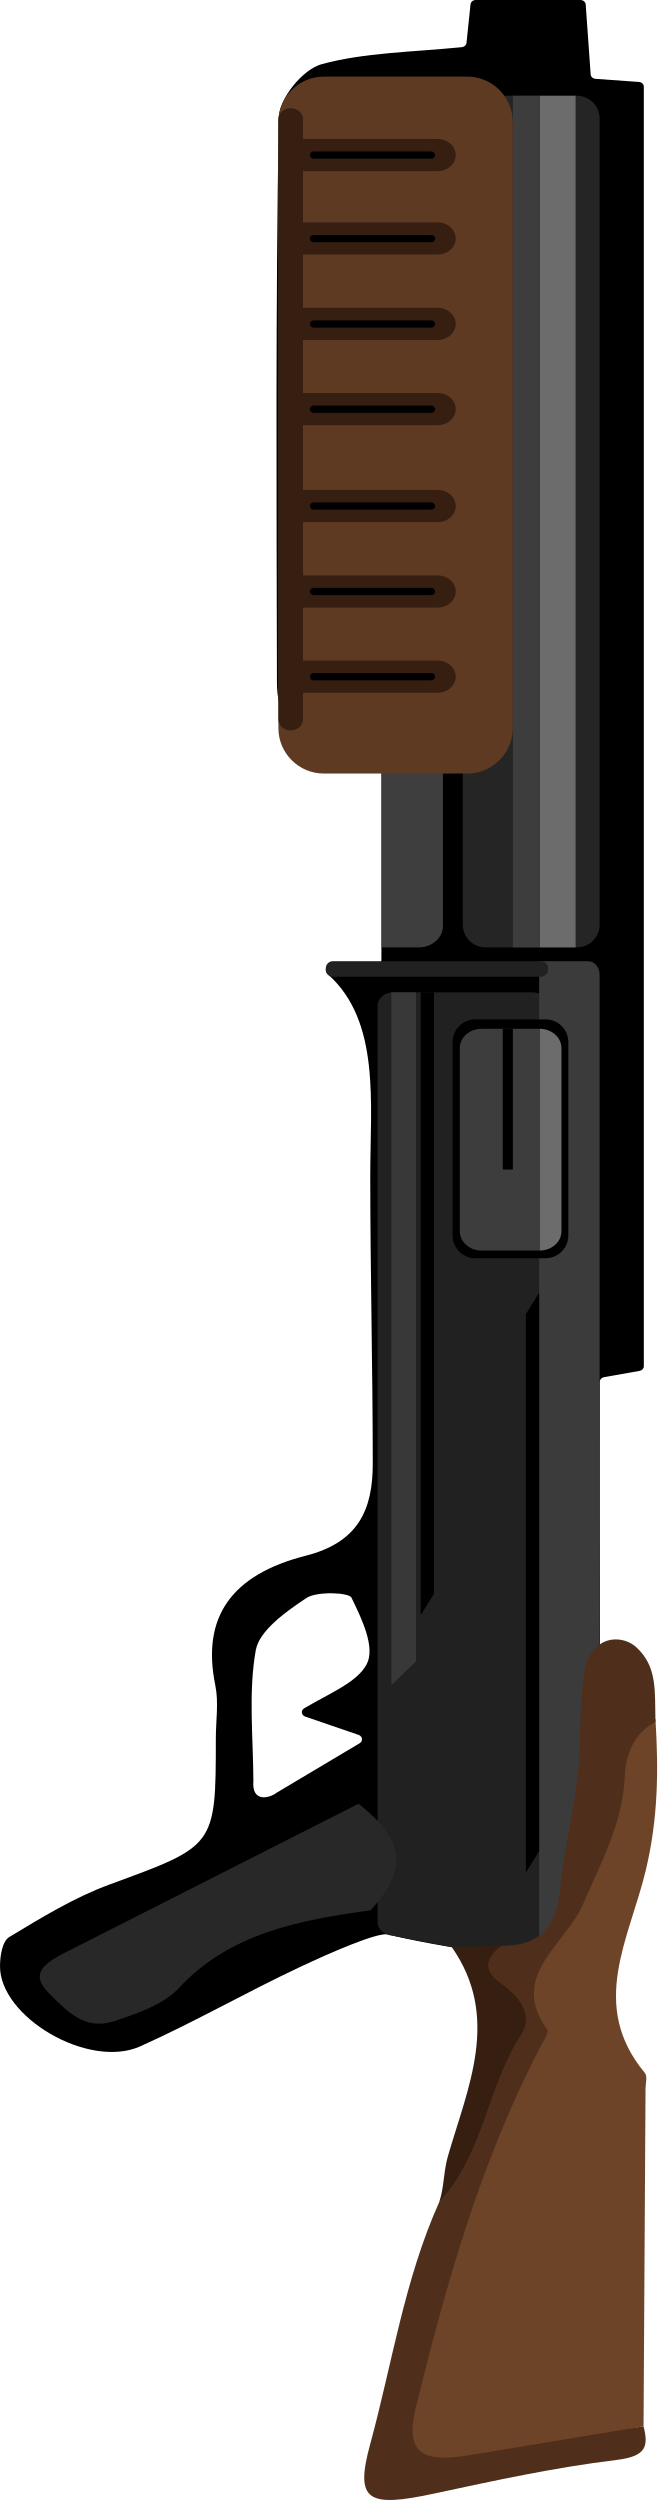
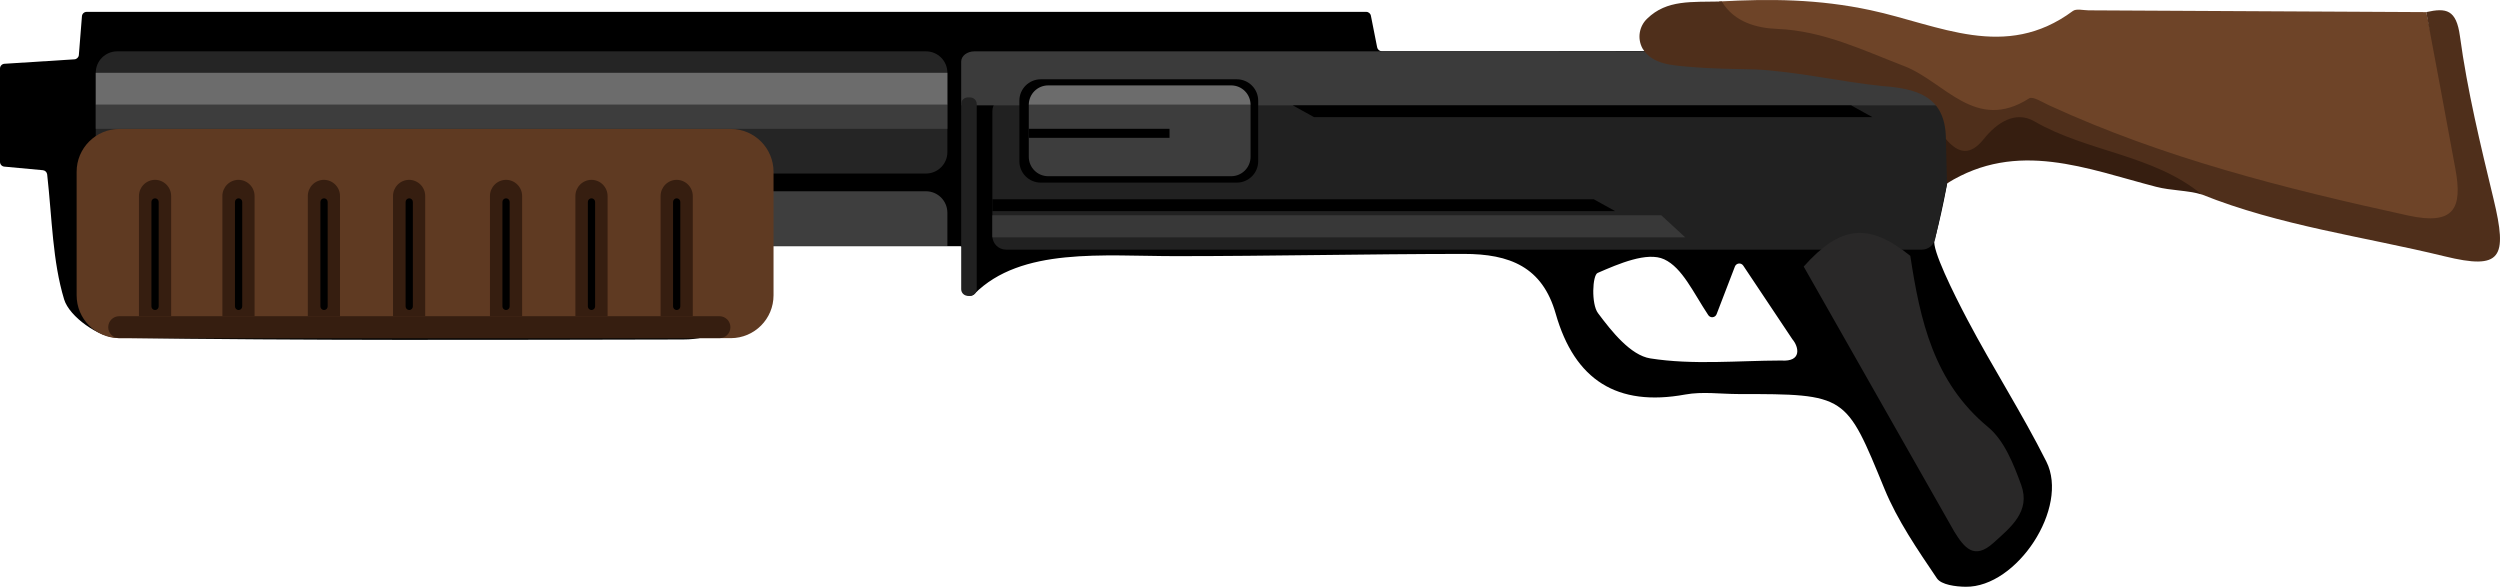
- <svg xmlns="http://www.w3.org/2000/svg" width="52.569" height="200">
-   <defs>
-     <clipPath id="a">
-       <path d="M0 459.205h120.7V0H0v459.205z" />
-     </clipPath>
-   </defs>
-   <g clip-path="url(#a)" transform="matrix(0.4355359,0,0,-0.4355359,-1.4023512e-5,200)">
-     <path d="M50.911 129.974c-1.525-1.173-4.695-1.821-4.371 2.077-.025 8.031-.946 16.185.435 24.02.636 3.614 5.519 7.089 9.326 9.619 1.878 1.249 7.786 1.017 8.251.063 1.881-3.857 4.431-9.108 2.806-12.232-1.734-3.332-6.775-5.307-11.492-8.104-.651-.386-.523-1.271.206-1.521l9.801-3.363c.737-.253.848-1.138.192-1.53l-15.154-9.029zm59.284 27.143c-.047 15.1-.029 32.78-.029 48.274 0 .414.342.776.799.857l6.458 1.141c.52.092.835.446.835.86v235.039c0 .452-.381.828-.888.864l-7.996.569c-.452.032-.849.378-.88.809l-.913 12.862c-.033.457-.459.813-.975.813h-19.208c-.505 0-.926-.341-.973-.788l-.735-7.09c-.042-.411-.409-.742-.871-.788-9.218-.915-17.821-.981-25.715-3.116-3.545-.959-7.843-6.376-7.901-9.821-.584-34.612-.403-69.236-.333-103.856.023-11.1 9.198-10.882 18.257-11.239.521-.021.931-.405.931-.868v-38.74c0-.442-.376-.814-.871-.862-2.569-.25-7.275.248-9.065-.302-.275-.085-.505-.955.112-1.503 9.677-8.596 7.777-23.65 7.777-36.982 0-17.615.445-34.764.459-52.889.007-8.504-2.681-14.461-12.296-16.911-13.657-3.48-19.196-11.27-16.627-23.796.648-3.161.097-6.517.097-9.783 0-19.917-.107-19.689-19.51-26.812-6.527-2.396-12.51-6.084-18.399-9.63-1.334-.803-1.709-3.467-1.734-5.283-.13-9.42 16.279-19.066 25.747-14.821 9.96 4.465 19.375 9.881 29.241 14.524 5.439 2.56 14.441 6.539 16.348 6.028 6.213-1.664 34.689-6.976 35.63-1.962" />
-     <path fill="#212121" d="M69.349 274.416v-168.221c0-1.182.929-2.205 2.231-2.454l18.169-3.478c6.462-.853 10.911 2.725 10.911 7.826v166.327c0 1.387-1.265 2.511-2.826 2.511h-25.659c-1.561 0-2.826-1.124-2.826-2.511" />
-     <path fill="#292828" d="M11.34 100.234c-3.317-1.835-5.89-3.644-2.315-7.188 3.201-3.174 6.476-6.862 11.894-5.106 4.277 1.386 9.173 3.115 11.908 6.069 9.28 10.027 21.99 12.499 35.246 14.308 6.879 7.643 6.296 12.821-2.206 19.581" />
-     <path fill="#3b3b3b" d="M99.031 100.234h9.009c1.158 0 2.097 1.089 2.097 2.431V280.22c0 1.342-.939 2.431-2.097 2.431h-9.009" />
-     <path fill="#6e4428" d="M86.936 64.495c-5.819-15.788-9.767-31.869-13.762-48.003-1.61-6.503 1.785-12.253 8.488-10.681 12.633 2.962 21.194 4.635 36.545 7.738.124 20.51.249 41.517.367 62.027.006.976.396 2.243-.139 2.886-10.328 12.439-2.864 24.541.164 37.13 2.306 9.586 2.376 18.502 1.795 27.841-7.827-.046-7.897-5.865-9.171-10.288" />
-     <path fill="#4f2f1b" d="M118.207 13.549c-10.771-1.792-21.535-3.615-32.314-5.367-7.956-1.292-11.615.151-9.526 8.69 5.529 22.595 11.807 44.917 22.707 66.026.608 1.178 1.87 2.917 1.392 3.584-7.071 9.875 3.445 15.529 6.641 22.961 3.249 7.558 7.27 14.87 7.648 23.331.16 3.591 1.302 7.864 5.639 10.162-.143 5.595.415 10.084-3.52 13.705-1.594 1.466-4.188 1.903-6.156.855-3.297-1.757-3.454-5.504-3.758-8.577-.433-4.379-.433-8.172-.544-12.269-.486-7.747-2.481-15.329-3.406-23.036-.503-6.226-1.909-11.796-10.914-11.837-3.979-1.161-6.875-2.855-3.269-6.772 4.345-4.72 3.317-9.777 1.228-14.755-3.516-8.38-5.084-17.315-9.355-25.468-6.448-14.361-8.655-29.705-12.723-44.599-2.855-10.453-.372-11.613 11.827-8.989 11.077 2.382 22.206 4.8 33.471 6.166 5.452.662 5.862 2.502 4.932 6.189" />
-     <path fill="#361e10" d="M80.7 54.782c8.246 8.976 8.707 20.961 15.035 30.735 2.286 3.53-.327 6.945-3.631 9.302-3.463 2.471-3.061 4.637-.009 6.958-3.04-.068-6.081-.136-9.121-.204 9.028-12.902 2.968-25.736-.695-38.395-.821-2.837-.685-5.665-1.579-8.396" />
-     <path fill="#212121" d="M59.849 281.081v.284c0 .707.578 1.286 1.285 1.286h38.241c.707 0 1.285-.579 1.285-1.286v-.284c0-.707-.578-1.285-1.285-1.285h-38.241c-.707 0-1.285.578-1.285 1.285" />
-     <path d="M96.599 217.831v-102.565l2.433 3.924v102.564l-2.433-3.923zm-19.322 59.096v-114.394l2.433 3.923v110.471h-2.433z" />
-     <path fill="#383838" d="M71.883 276.926v-127.268l4.53 4.397v122.871h-4.53z" />
-     <path d="M83.136 267.802v-35.542c0-2.289 1.872-4.161 4.161-4.161h12.931c2.289 0 4.161 1.872 4.161 4.161v35.542c0 2.289-1.872 4.161-4.161 4.161h-12.931c-2.289 0-4.161-1.872-4.161-4.161" />
-     <path fill="#3d3d3d" d="M99.144 270.234h-10.701c-2.194 0-3.988-1.594-3.988-3.543v-33.65c0-1.948 1.794-3.542 3.988-3.542h10.701" />
-     <path fill="#6c6c6c" d="M99.144 229.498c2.194 0 3.988 1.594 3.988 3.543v33.65c0 1.948-1.794 3.542-3.988 3.542" />
-     <path d="M92.347 270.234h1.856v-25.849h-1.856v25.849z" />
-     <path fill="#3e3e3e" d="M70.116 285.188h6.826c2.428 0 4.415 1.765 4.415 3.922v34.258c0 2.157-1.987 3.922-4.415 3.922h-6.826" />
-     <path fill="#252525" d="M110.138 437.454v-148.105c0-2.288-1.872-4.161-4.161-4.161h-16.811c-2.288 0-4.161 1.873-4.161 4.161v148.105c0 2.289 1.873 4.161 4.161 4.161h16.811c2.289 0 4.161-1.872 4.161-4.161" />
-     <path fill="#6c6c6c" d="M99.144 285.188h6.579v156.427h-6.579V285.188z" />
-     <path fill="#3d3d3d" d="M94.204 441.615h4.94V285.188h-4.94v156.427z" />
-     <path fill="#5f3a22" d="M94.174 436.808v-111.366c0-4.577-3.745-8.322-8.322-8.322h-26.392c-4.577 0-8.322 3.745-8.322 8.322v111.366c0 4.577 3.745 8.322 8.322 8.322h26.392c4.577 0 8.322-3.745 8.322-8.322" />
-     <path fill="#361e10" d="M55.656 331.954h24.723c1.83 0 3.328 1.33 3.328 2.956s-1.498 2.957-3.328 2.957h-24.723m0 9.736h24.723c1.83 0 3.328 1.33 3.328 2.956s-1.498 2.957-3.328 2.957h-24.723m0 9.781h24.723c1.83 0 3.328 1.33 3.328 2.956s-1.498 2.957-3.328 2.957h-24.723m0 11.893h24.723c1.83 0 3.328 1.33 3.328 2.956s-1.498 2.957-3.328 2.957h-24.723m0 9.736h24.723c1.83 0 3.328 1.33 3.328 2.956s-1.498 2.957-3.328 2.957h-24.723m0 9.781h24.723c1.83 0 3.328 1.33 3.328 2.956s-1.498 2.957-3.328 2.957h-24.723" />
-     <path fill="#361e10" d="M53.397 325.039c1.242 0 2.259.903 2.259 2.006v110.276c0 1.104-1.017 2.006-2.259 2.006s-2.258-.902-2.258-2.006v-110.276c0-1.103 1.016-2.006 2.258-2.006" />
-     <path fill="#361e10" d="M55.656 427.768h24.723c1.83 0 3.328 1.33 3.328 2.956s-1.498 2.957-3.328 2.957h-24.723" />
-     <path d="M56.926 334.91c0-.367.3-.666.666-.666h21.647c.366 0 .666.299.666.666 0 .367-.3.666-.666.666h-21.647c-.366 0-.666-.299-.666-.666m0 15.649c0-.367.3-.666.666-.666h21.647c.366 0 .666.299.666.666 0 .367-.3.666-.666.666h-21.647c-.366 0-.666-.299-.666-.666m0 15.694c0-.367.3-.666.666-.666h21.647c.366 0 .666.299.666.666 0 .367-.3.666-.666.666h-21.647c-.366 0-.666-.299-.666-.666m0 17.783c0-.367.3-.666.666-.666h21.647c.366 0 .666.299.666.666 0 .367-.3.666-.666.666h-21.647c-.366 0-.666-.299-.666-.666m0 15.649c0-.367.3-.666.666-.666h21.647c.366 0 .666.299.666.666 0 .367-.3.666-.666.666h-21.647c-.366 0-.666-.299-.666-.666m0 15.694c0-.367.3-.666.666-.666h21.647c.366 0 .666.299.666.666 0 .367-.3.666-.666.666h-21.647c-.366 0-.666-.299-.666-.666m0 15.344c0-.367.3-.666.666-.666h21.647c.366 0 .666.299.666.666 0 .367-.3.666-.666.666h-21.647c-.366 0-.666-.299-.666-.666" />
-   </g>
+ <svg xmlns="http://www.w3.org/2000/svg" id="Calque_1" data-name="Calque 1" viewBox="0 0 527.108 123.717">
+   <path d="M348.136,10.767c-17.333.049-37.628.03-55.412.03a1.017,1.017,0,0,1-.984-.819l-1.31-6.619a1.002,1.002,0,0,0-.987-.856H19.648a.988.988,0,0,0-.992.91l-.654,8.196a1.006,1.006,0,0,1-.928.901L2.31,13.447a.999.999,0,0,0-.933.999v19.689a.999.999,0,0,0,.904.997l8.138.753a1.01,1.01,0,0,1,.904.893c1.051,9.448,1.126,18.267,3.577,26.358,1.101,3.633,7.319,8.038,11.273,8.098,39.731.599,79.474.414,119.214.341,12.741-.023,12.491-9.428,12.901-18.713a.999.999,0,0,1,.996-.955H203.754a.998.998,0,0,1,.99.893c.287,2.634-.285,7.457.347,9.292.097.282,1.096.517,1.724-.115,9.868-9.919,27.148-7.971,42.451-7.971,20.219,0,39.904-.456,60.709-.471,9.762-.007,16.6,2.748,19.412,12.604,3.994,13.998,12.936,19.676,27.315,17.042,3.629-.664,7.48-.1,11.229-.1,22.863,0,22.601.109,30.777,19.998,2.75,6.689,6.984,12.822,11.054,18.859.922,1.368,3.98,1.752,6.064,1.778,10.812.133,21.885-16.686,17.013-26.39-5.126-10.209-11.342-19.859-16.672-29.972-2.938-5.575-7.505-14.802-6.919-16.757,1.91-6.369,8.007-35.556,2.252-36.521m-32.208,57.457c1.346,1.563,2.09,4.812-2.385,4.48-9.218.026-18.578.969-27.572-.446-4.148-.653-8.137-5.658-11.041-9.559-1.433-1.926-1.168-7.981-.072-8.458,4.427-1.928,10.455-4.542,14.04-2.876,3.825,1.778,6.092,6.945,9.302,11.78a.992.992,0,0,0,1.747-.212l3.86-10.045a.993.993,0,0,1,1.756-.197Z" transform="translate(-1.37749 0)" />
+   <path d="M213.491,52.634H406.587a2.885,2.885,0,0,0,2.817-2.287l3.993-18.623c.979-6.623-3.128-11.184-8.983-11.184H213.491a2.889,2.889,0,0,0-2.882,2.897V49.737a2.889,2.889,0,0,0,2.882,2.897Z" transform="translate(-1.37749 0)" fill="#212121" />
+   <path d="M413.429,112.093c2.106,3.4,4.183,6.037,8.251,2.373,3.643-3.281,7.876-6.638,5.861-12.192-1.591-4.384-3.576-9.402-6.967-12.205-11.509-9.513-14.347-22.541-16.423-36.128-8.773-7.051-14.716-6.453-22.477,2.262" transform="translate(-1.37749 0)" fill="#292828" />
+   <path d="M413.429,22.21v-9.234c0-1.188-1.25-2.15-2.791-2.15H206.829c-1.541,0-2.791.963-2.791,2.15V22.21" transform="translate(-1.37749 0)" fill="#3b3b3b" />
+   <path d="M454.453,34.608c18.123,5.964,36.582,10.011,55.101,14.106,7.465,1.651,14.065-1.829,12.26-8.7-3.4-12.949-5.321-21.724-8.882-37.459-23.543-.127-47.656-.255-71.199-.376-1.121-.006-2.575-.406-3.313.142-14.278,10.587-28.17,2.937-42.62-.168C384.797-.21,374.563-.282,363.842.313c.053,8.023,6.733,8.095,11.81,9.401" transform="translate(-1.37749 0)" fill="#6e4428" />
+   <path d="M512.932,2.555c2.057,11.04,4.15,22.074,6.16,33.122,1.484,8.155-.173,11.905-9.975,9.763-25.936-5.667-51.559-12.102-75.789-23.274-1.352-.623-3.348-1.917-4.114-1.427-11.335,7.248-17.825-3.531-26.356-6.806-8.675-3.331-17.068-7.452-26.781-7.839-4.123-.164-9.027-1.335-11.665-5.78-6.422.147-11.574-.426-15.731,3.608a5.215,5.215,0,0,0-.982,6.309c2.017,3.38,6.318,3.541,9.846,3.852,5.026.444,9.381.444,14.083.558,8.893.499,17.596,2.543,26.442,3.491,7.147.516,13.54,1.957,13.587,11.187,1.333,4.078,3.278,7.047,7.774,3.351,5.418-4.454,11.223-3.4,16.937-1.259,9.619,3.604,19.876,5.212,29.234,9.588,16.484,6.609,34.098,8.872,51.195,13.042,11.998,2.926,13.33.381,10.318-12.123-2.735-11.354-5.51-22.761-7.079-34.307C519.277,2.022,517.164,1.602,512.932,2.555Z" transform="translate(-1.37749 0)" fill="#4f2f1b" />
+   <path d="M465.602,40.999c-10.304-8.453-24.061-8.925-35.28-15.411-4.052-2.343-7.973.335-10.678,3.722-2.836,3.55-5.322,3.137-7.987.009q.117,4.675.234,9.349c14.81-9.254,29.541-3.042,44.072.713C459.221,40.223,462.468,40.083,465.602,40.999Z" transform="translate(-1.37749 0)" fill="#361e10" />
+   <path d="M205.925,20.54h-.496a1.394,1.394,0,0,0-1.391,1.398v39.035a1.394,1.394,0,0,0,1.391,1.398h.496a1.394,1.394,0,0,0,1.391-1.398V21.938A1.394,1.394,0,0,0,205.925,20.54Z" transform="translate(-1.37749 0)" fill="#212121" />
+   <polygon points="277.066 24.703 394.797 24.703 390.294 22.21 272.563 22.21 277.066 24.703" />
+   <polygon points="209.232 44.509 340.542 44.509 336.037 42.015 209.232 42.015 209.232 44.509" />
+   <polygon points="209.232 50.037 355.319 50.037 350.271 45.394 209.232 45.394 209.232 50.037" fill="#383838" />
+   <path d="M262.156,16.718H220.809a4.513,4.513,0,0,0-4.502,4.525v12.735a4.513,4.513,0,0,0,4.502,4.525h41.348a4.513,4.513,0,0,0,4.502-4.525V21.243A4.513,4.513,0,0,0,262.156,16.718Z" transform="translate(-1.37749 0)" />
+   <path d="M218.291,22.095v10.969a4.089,4.089,0,0,0,4.067,4.088h38.626a4.089,4.089,0,0,0,4.067-4.088V22.095" transform="translate(-1.37749 0)" fill="#3d3d3d" />
+   <path d="M265.051,22.095a4.089,4.089,0,0,0-4.067-4.088h-38.626a4.089,4.089,0,0,0-4.067,4.088" transform="translate(-1.37749 0)" fill="#6c6c6c" />
+   <rect x="216.914" y="27.158" width="29.672" height="1.903" />
+   <path d="M201.126,51.848v-6.997a4.527,4.527,0,0,0-4.502-4.525H157.3a4.527,4.527,0,0,0-4.502,4.525v6.997" transform="translate(-1.37749 0)" fill="#3e3e3e" />
+   <path d="M196.625,10.826H26.07a4.513,4.513,0,0,0-4.502,4.525h0V32.062a4.513,4.513,0,0,0,4.502,4.525H196.625a4.513,4.513,0,0,0,4.502-4.525V15.351A4.513,4.513,0,0,0,196.625,10.826Z" transform="translate(-1.37749 0)" fill="#252525" />
+   <rect x="20.191" y="15.351" width="179.558" height="6.743" fill="#6c6c6c" />
+   <rect x="20.191" y="22.095" width="179.558" height="5.064" fill="#3d3d3d" />
+   <path d="M155.469,27.188H26.537a9.027,9.027,0,0,0-9.003,9.05v26.011a9.027,9.027,0,0,0,9.003,9.05H155.469a9.027,9.027,0,0,0,9.003-9.05h0v-26.011A9.027,9.027,0,0,0,155.469,27.188Z" transform="translate(-1.37749 0)" fill="#5f3a22" />
+   <path d="M147.445,66.67V41.329a3.412,3.412,0,0,0-3.393-3.411h0a3.412,3.412,0,0,0-3.393,3.411V66.67" transform="translate(-1.37749 0)" fill="#361e10" />
+   <path d="M129.482,66.67V41.329a3.412,3.412,0,0,0-3.394-3.411h0a3.412,3.412,0,0,0-3.393,3.411V66.67" transform="translate(-1.37749 0)" fill="#361e10" />
+   <path d="M111.467,66.67V41.329a3.412,3.412,0,0,0-3.393-3.411h0a3.412,3.412,0,0,0-3.393,3.411V66.67" transform="translate(-1.37749 0)" fill="#361e10" />
+   <path d="M91.029,66.67V41.329a3.412,3.412,0,0,0-3.393-3.411h0a3.412,3.412,0,0,0-3.394,3.411V66.67" transform="translate(-1.37749 0)" fill="#361e10" />
+   <path d="M73.065,66.67V41.329a3.412,3.412,0,0,0-3.394-3.411h0a3.412,3.412,0,0,0-3.393,3.411V66.67" transform="translate(-1.37749 0)" fill="#361e10" />
+   <path d="M55.051,66.67V41.329a3.412,3.412,0,0,0-3.393-3.411h0a3.412,3.412,0,0,0-3.394,3.411V66.67" transform="translate(-1.37749 0)" fill="#361e10" />
+   <path d="M155.382,68.985h0a2.316,2.316,0,0,0-2.303-2.315H26.497a2.316,2.316,0,0,0-2.303,2.315h0a2.316,2.316,0,0,0,2.303,2.315H153.08A2.316,2.316,0,0,0,155.382,68.985Z" transform="translate(-1.37749 0)" fill="#361e10" />
+   <path d="M37.463,66.67V41.329a3.412,3.412,0,0,0-3.393-3.411h0a3.412,3.412,0,0,0-3.394,3.411V66.67" transform="translate(-1.37749 0)" fill="#361e10" />
+   <path d="M144.052,65.368h0a.769.769,0,0,0,.765-.769V42.583a.769.769,0,0,0-.765-.769h0a.769.769,0,0,0-.765.769v22.016A.769.769,0,0,0,144.052,65.368Z" transform="translate(-1.37749 0)" />
+   <path d="M126.088,65.368h0a.769.769,0,0,0,.765-.769V42.583a.769.769,0,0,0-.765-.769h0a.769.769,0,0,0-.765.769v22.016A.769.769,0,0,0,126.088,65.368Z" transform="translate(-1.37749 0)" />
+   <path d="M108.074,65.368h0a.769.769,0,0,0,.765-.769V42.583a.769.769,0,0,0-.765-.769h0a.769.769,0,0,0-.765.769v22.016A.769.769,0,0,0,108.074,65.368Z" transform="translate(-1.37749 0)" />
+   <path d="M87.661,65.368h0a.769.769,0,0,0,.765-.769V42.583a.769.769,0,0,0-.765-.769h0a.769.769,0,0,0-.765.769v22.016A.769.769,0,0,0,87.661,65.368Z" transform="translate(-1.37749 0)" />
+   <path d="M69.698,65.368h0a.769.769,0,0,0,.765-.769V42.583a.769.769,0,0,0-.765-.769h0a.769.769,0,0,0-.765.769v22.016A.769.769,0,0,0,69.698,65.368Z" transform="translate(-1.37749 0)" />
+   <path d="M51.683,65.368h0a.769.769,0,0,0,.765-.769V42.583a.769.769,0,0,0-.765-.769h0a.769.769,0,0,0-.765.769v22.016A.769.769,0,0,0,51.683,65.368Z" transform="translate(-1.37749 0)" />
+   <path d="M34.069,65.368h0a.769.769,0,0,0,.765-.769V42.583a.769.769,0,0,0-.765-.769h0a.769.769,0,0,0-.765.769v22.016A.769.769,0,0,0,34.069,65.368Z" transform="translate(-1.37749 0)" />
</svg>
